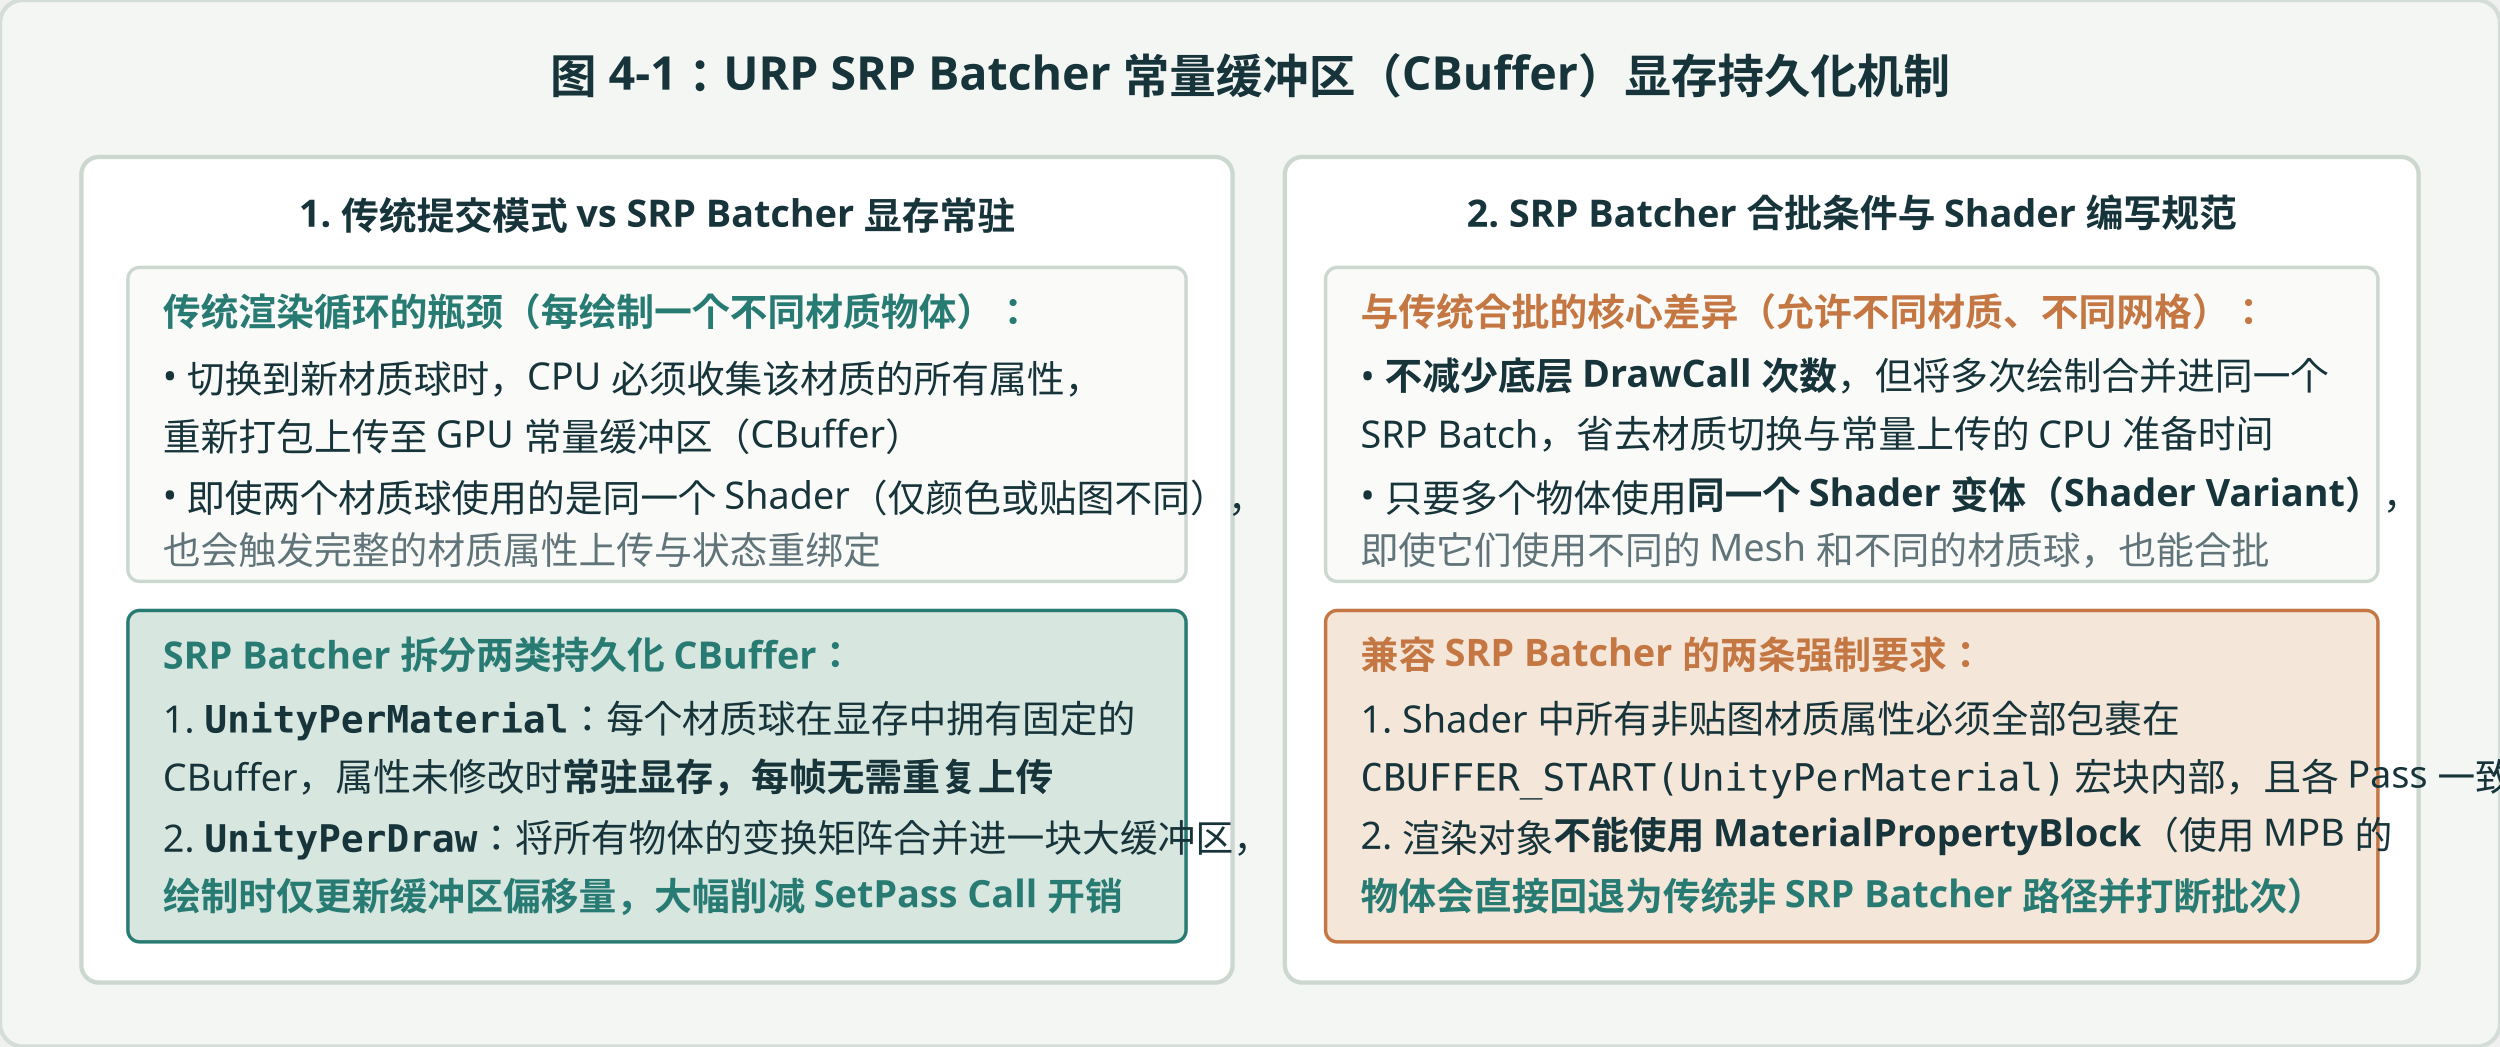
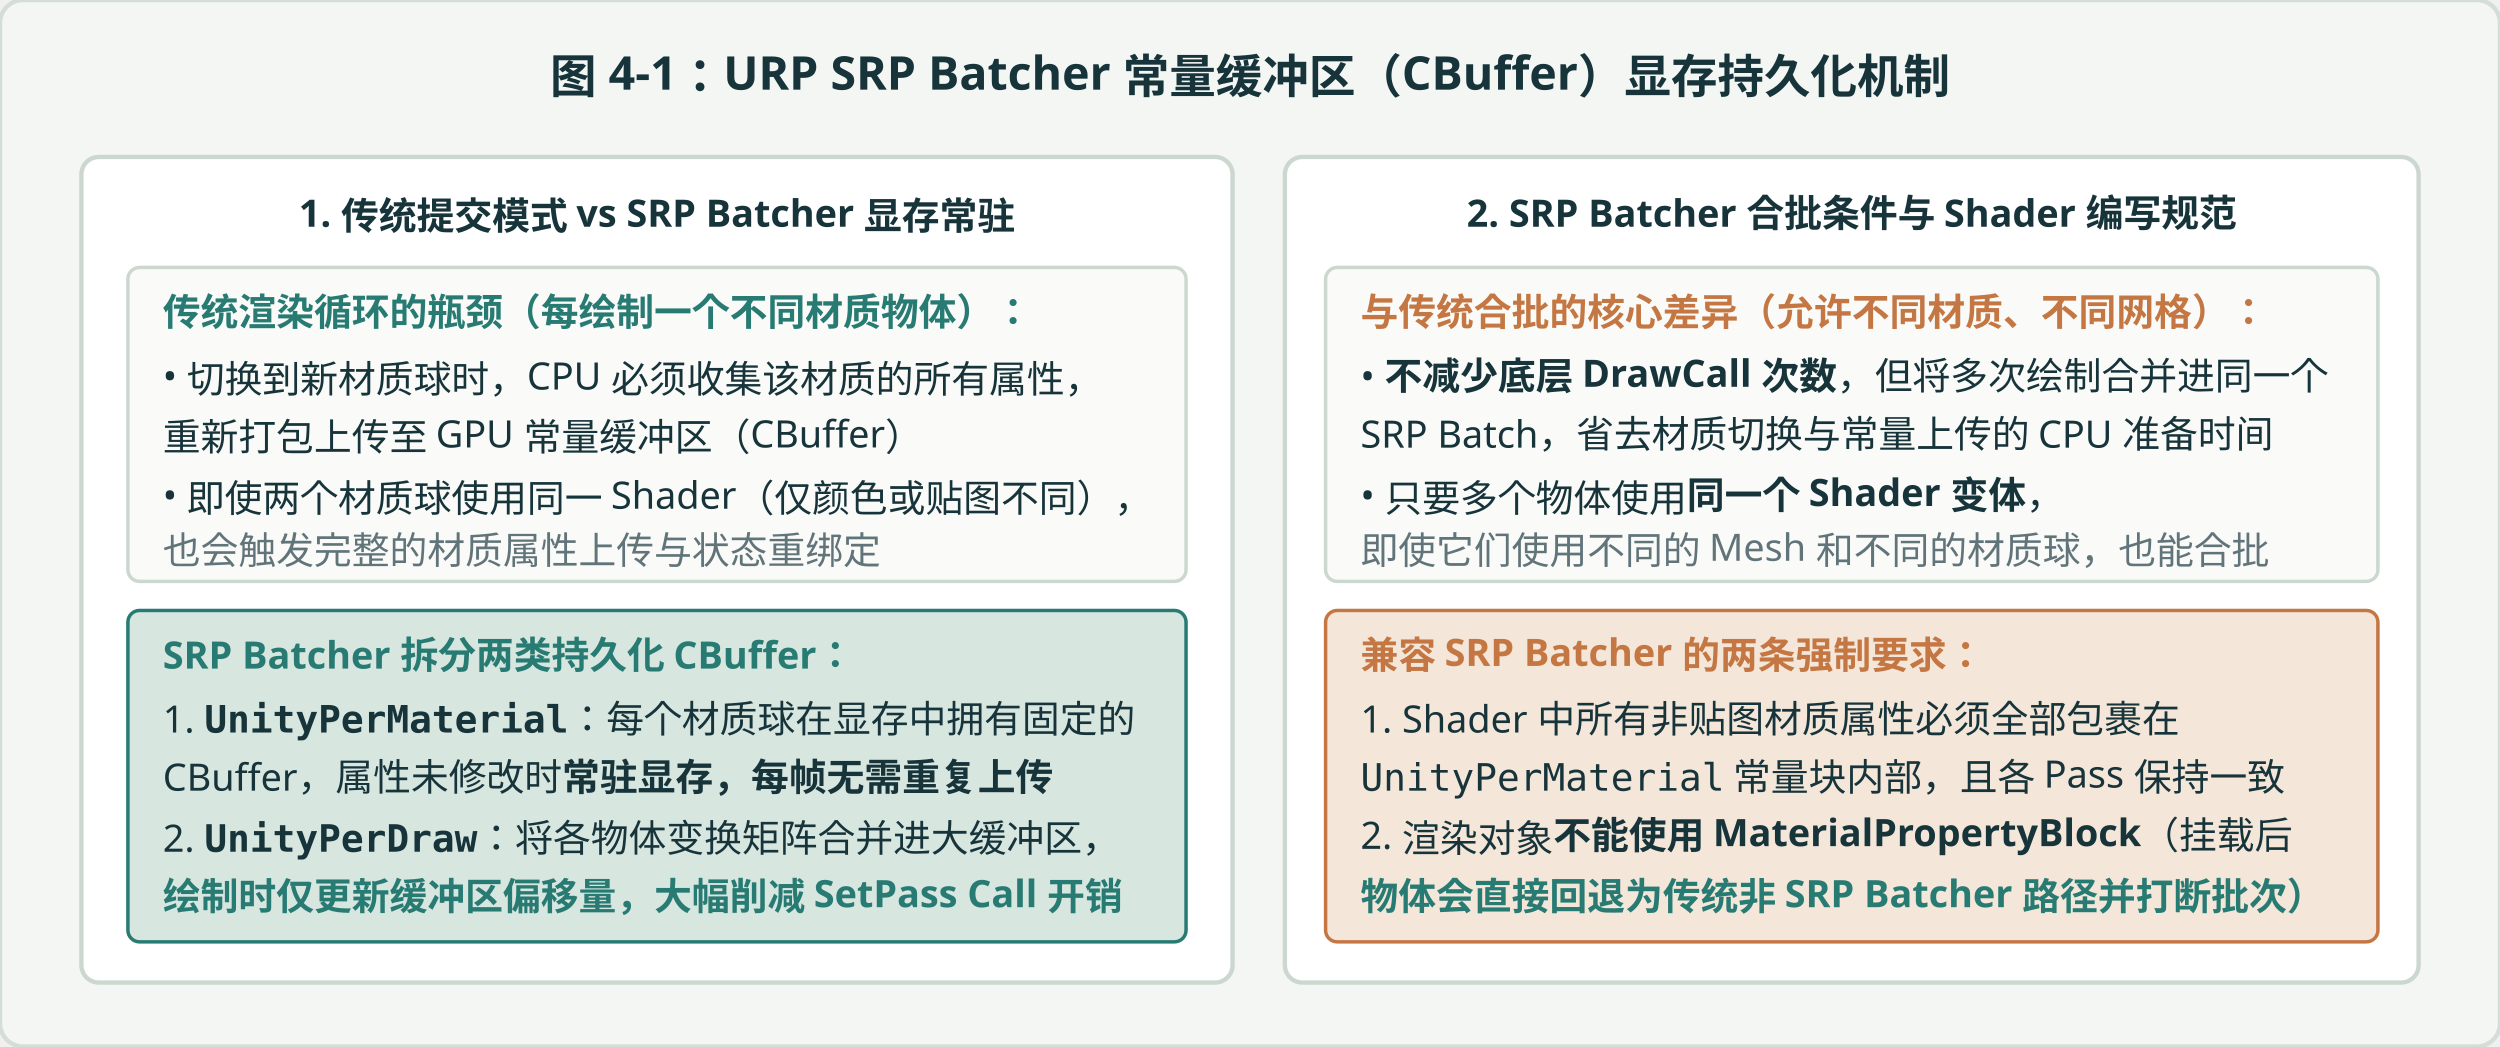
<svg xmlns="http://www.w3.org/2000/svg" viewBox="0 0 860 360" font-family="'Microsoft YaHei', 'Noto Sans SC', sans-serif">
  <rect width="860" height="360" rx="8" fill="#F4F6F3" stroke="#D5DDD8" stroke-width="1.5" />
  <text x="430" y="32" text-anchor="middle" font-size="16" font-weight="700" fill="#17343B">图 4-1：URP SRP Batcher 常量缓冲区（CBuffer）显存持久化机制</text>
  <rect x="28" y="54" width="396" height="284" rx="6" fill="#FFFFFF" stroke="#CBD7CF" stroke-width="1.5" />
  <text x="226" y="78" text-anchor="middle" font-size="13" font-weight="700" fill="#17343B">1. 传统提交模式 vs SRP Batcher 显存常驻</text>
  <g font-size="13">
    <rect x="44" y="92" width="364" height="108" rx="4" fill="#FAFBF8" stroke="#CBD7CF" stroke-width="1.2" />
    <text x="56" y="112" fill="#287B73" font-weight="700">传统渲染循环的瓶颈（每绘制一个不同材质物体）：</text>
    <text x="56" y="134" fill="#17343B">• 切换到新材质球时，CPU 必须收集该材质的所有属性，</text>
    <text x="56" y="155" fill="#17343B">  重新打包上传至 GPU 常量缓冲区（CBuffer）</text>
-     <text x="56" y="175" fill="#17343B">• 即使两个材质球使用的是同一个 Shader（仅颜色或贴图不同），</text>
+     <text x="56" y="175" fill="#17343B">• 即使两个材质球使用同一 Shader（仅颜色或贴图不同），</text>
    <text x="56" y="194" fill="#61747A">  也会触发完整的材质属性上传与状态重绑定</text>
    <rect x="44" y="210" width="364" height="114" rx="4" fill="#D8E6E0" stroke="#287B73" stroke-width="1.2" />
    <text x="56" y="230" fill="#287B73" font-weight="700">SRP Batcher 拆分两类持久化 CBuffer：</text>
    <text x="56" y="252" fill="#17343B">1. <tspan font-weight="700" font-family="Consolas, monospace">UnityPerMaterial</tspan>：每个材质球在显存中拥有固定的</text>
    <text x="56" y="272" fill="#17343B">   CBuffer，属性未修改时<tspan font-weight="700">常驻显存，每帧无需重复上传</tspan>
    </text>
-     <text x="56" y="293" fill="#17343B">2. <tspan font-weight="700" font-family="Consolas, monospace">UnityPerDraw</tspan>：将所有物体的变换矩阵合并进一块大缓冲区，</text>
+     <text x="56" y="293" fill="#17343B">2. <tspan font-weight="700" font-family="Consolas, monospace">UnityPerDraw</tspan>：将各物体变换矩阵合并进大缓冲区，</text>
    <text x="56" y="313" fill="#287B73" font-weight="700">   绘制时仅更新缓冲区偏移量，大幅削减 SetPass Call 开销</text>
  </g>
  <rect x="442" y="54" width="390" height="284" rx="6" fill="#FFFFFF" stroke="#CBD7CF" stroke-width="1.5" />
  <text x="637" y="78" text-anchor="middle" font-size="13" font-weight="700" fill="#17343B">2. SRP Batcher 合批条件与 Shader 编写规范</text>
  <g font-size="13">
    <rect x="456" y="92" width="362" height="108" rx="4" fill="#FAFBF8" stroke="#CBD7CF" stroke-width="1.2" />
    <text x="468" y="112" fill="#C47743" font-weight="700">与传统合批的核心差异（允许不同材质、不同网格）：</text>
    <text x="468" y="134" fill="#17343B">• <tspan font-weight="700">不减少底层 DrawCall 次数</tspan>，但将多次绘制合并进同一个</text>
    <text x="468" y="154" fill="#17343B">  SRP Batch，省去材质切换与常量上传的 CPU 准备时间</text>
-     <text x="468" y="175" fill="#17343B">• 只要多个物体使用<tspan font-weight="700">同一个 Shader 变体（Shader Variant）</tspan>，</text>
+     <text x="468" y="175" fill="#17343B">• 只要多个物体使用<tspan font-weight="700">同一个 Shader 变体</tspan>，</text>
    <text x="468" y="194" fill="#61747A">  即使它们使用不同的 Mesh 和不同的材质球，也能合批</text>
    <rect x="456" y="210" width="362" height="114" rx="4" fill="#F4E6D9" stroke="#C47743" stroke-width="1.2" />
    <text x="468" y="230" fill="#C47743" font-weight="700">兼容 SRP Batcher 的两条强制要求：</text>
    <text x="468" y="252" fill="#17343B">1. Shader 中所有非贴图材质属性必须全部包裹在</text>
    <text x="468" y="272" fill="#17343B">
-       <tspan font-family="Consolas, monospace">CBUFFER_START(UnityPerMaterial)</tspan> 宏块内部，且各 Pass 一致</text>
-     <text x="468" y="292" fill="#17343B">2. 渲染对象<tspan font-weight="700">不能使用 MaterialPropertyBlock</tspan>（使用 MPB 的</text>
+       <tspan font-family="Consolas, monospace">UnityPerMaterial</tspan> 常量块内部，且各 Pass 保持一致</text>
+     <text x="468" y="292" fill="#17343B">2. 渲染对象<tspan font-weight="700">不能使用 MaterialPropertyBlock</tspan>（挂载后</text>
    <text x="468" y="313" fill="#287B73" font-weight="700">   物体会直接回退为传统非 SRP Batcher 路径并打断批次）</text>
  </g>
</svg>
